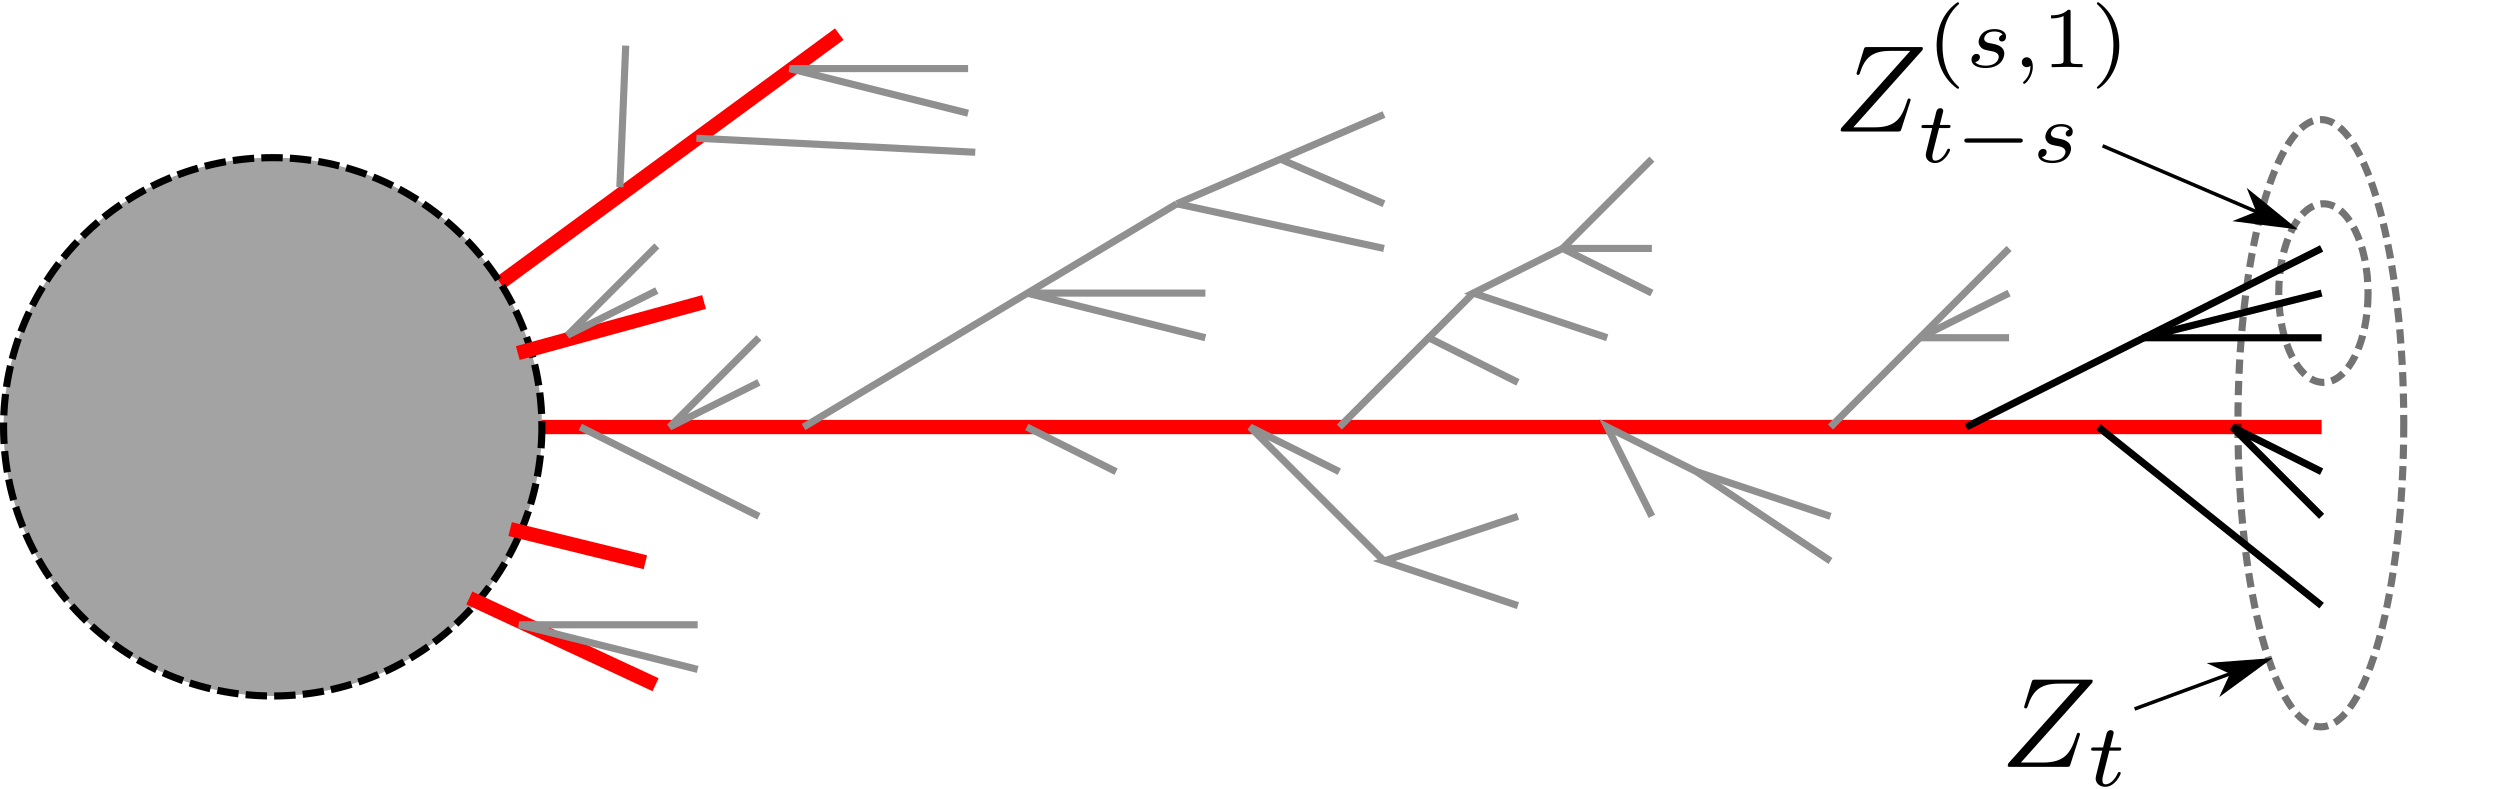
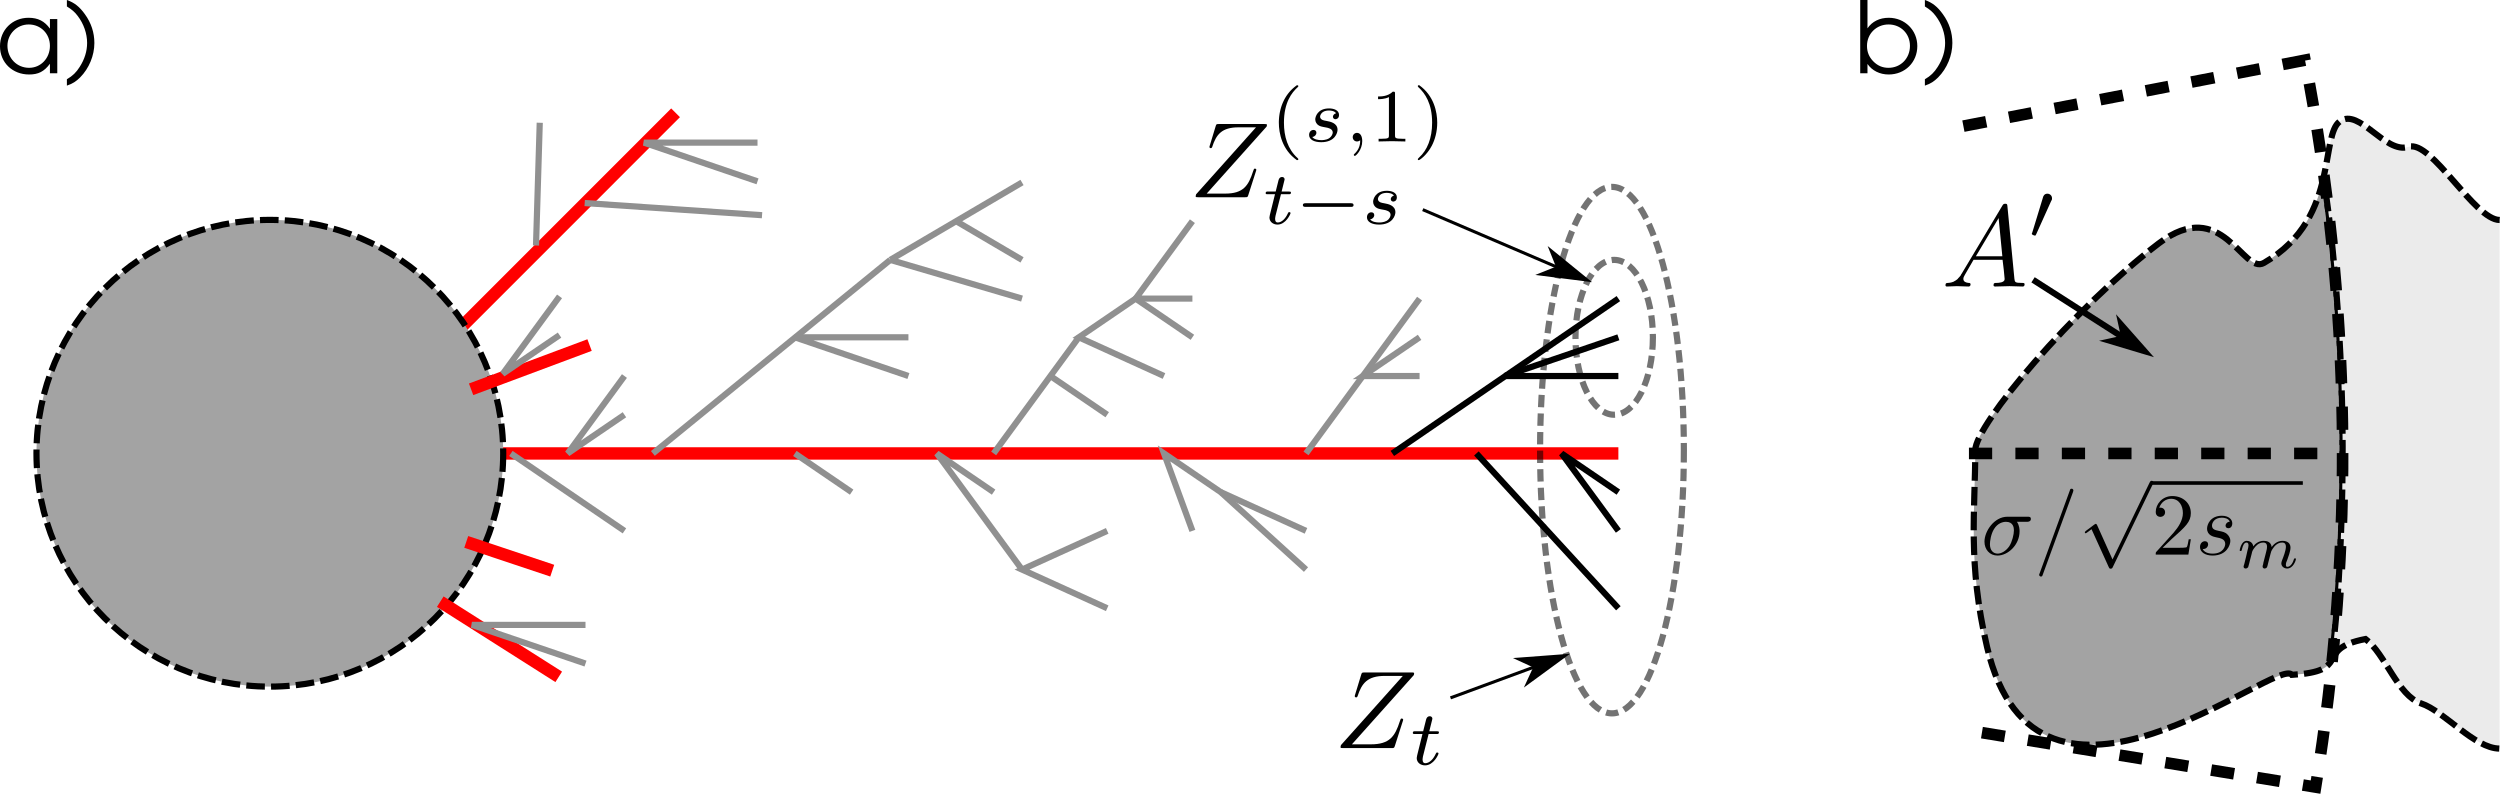
- <svg xmlns="http://www.w3.org/2000/svg" width="349.951" height="110.313" id="svg2" version="1.1">
+ <svg xmlns="http://www.w3.org/2000/svg" width="403.639" height="128.173" id="svg2" version="1.1">
  <defs id="defs4">
    <marker orient="auto" refY="0" refX="0" id="Arrow1Mend" style="overflow:visible">
      <path id="path4239" d="M 0,0 5,-5 -12.5,0 5,5 0,0 z" style="fill-rule:evenodd;stroke:#000000;stroke-width:1pt" transform="matrix(-0.4,0,0,-0.4,-4,0)" />
    </marker>
    <marker orient="auto" refY="0" refX="0" id="Arrow1Lend" style="overflow:visible">
      <path id="path5152" d="M 0,0 5,-5 -12.5,0 5,5 0,0 z" style="fill-rule:evenodd;stroke:#000000;stroke-width:1pt" transform="matrix(-0.8,0,0,-0.8,-10,0)" />
    </marker>
  </defs>
-   <g style="display:inline" transform="translate(37.73097,-911.3335)" id="layer1">
-     <path id="path2989" d="m 37.25,971.11 250,0" style="fill:none;stroke:#ff0000;stroke-width:2;stroke-linecap:butt;stroke-linejoin:miter;stroke-miterlimit:4;stroke-opacity:1;stroke-dasharray:none" />
-     <path id="path2993" d="m 237.5,971.11 49.75,-25" style="fill:none;stroke:#000000;stroke-width:1px;stroke-linecap:butt;stroke-linejoin:miter;stroke-opacity:1" />
-     <path id="path2995" d="m 287.25,983.61 -12.5,-12.5 12.5,6.25" style="fill:none;stroke:#000000;stroke-width:1px;stroke-linecap:butt;stroke-linejoin:miter;stroke-opacity:1" />
-     <path id="path2997" d="m 287.25,958.61 -25,0 25,-6.25" style="fill:none;stroke:#000000;stroke-width:1px;stroke-linecap:butt;stroke-linejoin:miter;stroke-opacity:1" />
-     <path id="path3816" d="m 256,971.11 31.25,25" style="fill:none;stroke:#000000;stroke-width:1px;stroke-linecap:butt;stroke-linejoin:miter;stroke-opacity:1" />
-     <path style="fill:none;stroke:#ff0000;stroke-width:2;stroke-linecap:butt;stroke-linejoin:miter;stroke-miterlimit:4;stroke-opacity:1;stroke-dasharray:none" d="M 30.107,952.538 79.75,916.11" id="path4672" />
+   <g style="display:inline" transform="translate(43.11989,-897.8988)" id="layer1">
+     <path id="path2989" d="m 34.776,971.11 183.399,0" style="fill:none;stroke:#ff0000;stroke-width:2;stroke-linecap:butt;stroke-linejoin:miter;stroke-miterlimit:4;stroke-opacity:1;stroke-dasharray:none" />
+     <path id="path2993" d="m 181.679,971.11 36.496,-25" style="fill:none;stroke:#000000;stroke-width:1px;stroke-linecap:butt;stroke-linejoin:miter;stroke-opacity:1" />
+     <path id="path2995" d="m 218.175,983.61 -9.17,-12.5 9.17,6.25" style="fill:none;stroke:#000000;stroke-width:1px;stroke-linecap:butt;stroke-linejoin:miter;stroke-opacity:1" />
+     <path id="path2997" d="m 218.175,958.61 -18.34,0 18.34,-6.25" style="fill:none;stroke:#000000;stroke-width:1px;stroke-linecap:butt;stroke-linejoin:miter;stroke-opacity:1" />
+     <path id="path3816" d="m 195.25,971.11 22.925,25" style="fill:none;stroke:#000000;stroke-width:1px;stroke-linecap:butt;stroke-linejoin:miter;stroke-opacity:1" />
+     <path style="fill:none;stroke:#ff0000;stroke-width:2;stroke-linecap:butt;stroke-linejoin:miter;stroke-miterlimit:4;stroke-opacity:1;stroke-dasharray:none" d="M 29.536,952.538 65.954,916.11" id="path4672" />
    <path style="fill:#a3a3a3;fill-opacity:1;stroke:#000000;stroke-width:0.938;stroke-miterlimit:4;stroke-opacity:1;stroke-dasharray:2.815, 0.938;stroke-dashoffset:0" id="path3084" d="m 33.214,58.567 c 0,19.527 -15.83,35.357 -35.357,35.357 C -21.67,93.925 -37.5,78.095 -37.5,58.567 c 0,-19.527 15.83,-35.357 35.357,-35.357 19.527,0 35.357,15.83 35.357,35.357 z" transform="matrix(1.065657,0,0,1.065657,2.730675,908.6668)" />
-     <path id="path4678" d="m 27.964,995.038 26.071,12.143" style="fill:none;stroke:#ff0000;stroke-width:2;stroke-linecap:butt;stroke-linejoin:miter;stroke-miterlimit:4;stroke-opacity:1;stroke-dasharray:none" />
-     <path style="fill:none;stroke:#ff0000;stroke-width:2;stroke-linecap:butt;stroke-linejoin:miter;stroke-miterlimit:4;stroke-opacity:1;stroke-dasharray:none" d="m 34.75,960.753 26.071,-7.143" id="path4680" />
-     <path id="path4682" d="m 33.679,985.395 18.929,4.643" style="fill:none;stroke:#ff0000;stroke-width:2;stroke-linecap:butt;stroke-linejoin:miter;stroke-miterlimit:4;stroke-opacity:1;stroke-dasharray:none" />
+     <path id="path4678" d="m 27.964,995.038 19.126,12.143" style="fill:none;stroke:#ff0000;stroke-width:2;stroke-linecap:butt;stroke-linejoin:miter;stroke-miterlimit:4;stroke-opacity:1;stroke-dasharray:none" />
+     <path style="fill:none;stroke:#ff0000;stroke-width:2;stroke-linecap:butt;stroke-linejoin:miter;stroke-miterlimit:4;stroke-opacity:1;stroke-dasharray:none" d="m 32.942,960.753 19.126,-7.143" id="path4680" />
+     <path id="path4682" d="m 32.156,985.395 13.886,4.643" style="fill:none;stroke:#ff0000;stroke-width:2;stroke-linecap:butt;stroke-linejoin:miter;stroke-miterlimit:4;stroke-opacity:1;stroke-dasharray:none" />
  </g>
-   <g style="display:inline" id="layer2" transform="translate(37.73097,-128.9738)">
-     <path id="path3006" d="M 74.75,188.75 127,157.5" style="fill:none;stroke:#909090;stroke-width:1px;stroke-linecap:butt;stroke-linejoin:miter;stroke-opacity:1" />
-     <path id="path3778" d="m 131,176.25 -25,-6.25 25,0" style="fill:none;stroke:#909090;stroke-width:1px;stroke-linecap:butt;stroke-linejoin:miter;stroke-opacity:1" />
-     <path id="path3780" d="M 106,188.75 118.5,195" style="fill:none;stroke:#909090;stroke-width:1px;stroke-linecap:butt;stroke-linejoin:miter;stroke-opacity:1" />
-     <path id="path3784" d="m 156,207.5 -18.75,-18.75 12.5,6.25" style="fill:none;stroke:#909090;stroke-width:1px;stroke-linecap:butt;stroke-linejoin:miter;stroke-opacity:1" />
-     <path id="path3786" d="M 127,157.5 156,145" style="fill:none;stroke:#909090;stroke-width:1px;stroke-linecap:butt;stroke-linejoin:miter;stroke-opacity:1" />
-     <path id="path3788" d="M 141.5,151.25 156,157.5" style="fill:none;stroke:#909090;stroke-width:1px;stroke-linecap:butt;stroke-linejoin:miter;stroke-opacity:1" />
-     <path id="path3790" d="m 127,157.5 29,6.25" style="fill:none;stroke:#909090;stroke-width:1px;stroke-linecap:butt;stroke-linejoin:miter;stroke-opacity:1" />
-     <path id="path3792" d="M 149.75,188.75 168.5,170" style="fill:none;stroke:#909090;stroke-width:1px;stroke-linecap:butt;stroke-linejoin:miter;stroke-opacity:1" />
-     <path id="path3794" d="m 162.25,176.25 12.5,6.25" style="fill:none;stroke:#909090;stroke-width:1px;stroke-linecap:butt;stroke-linejoin:miter;stroke-opacity:1" />
-     <path id="path3796" d="M 187.25,176.25 168.5,170 181,163.75 193.5,170" style="fill:none;stroke:#909090;stroke-width:1px;stroke-linecap:butt;stroke-linejoin:miter;stroke-opacity:1" />
-     <path id="path3798" d="m 193.5,151.25 -12.5,12.5 12.5,0" style="fill:none;stroke:#909090;stroke-width:1px;stroke-linecap:butt;stroke-linejoin:miter;stroke-opacity:1" />
-     <path id="path3800" d="m 174.75,201.25 -18.75,6.25 18.75,6.25" style="fill:none;stroke:#909090;stroke-width:1px;stroke-linecap:butt;stroke-linejoin:miter;stroke-opacity:1" />
-     <path id="path3802" d="m 193.5,201.25 -6.25,-12.5 12.5,6.25 18.75,12.5" style="fill:none;stroke:#909090;stroke-width:1px;stroke-linecap:butt;stroke-linejoin:miter;stroke-opacity:1" />
-     <path id="path3804" d="m 199.75,195 18.75,6.25" style="fill:none;stroke:#909090;stroke-width:1px;stroke-linecap:butt;stroke-linejoin:miter;stroke-opacity:1" />
-     <path id="path3808" d="m 43.5,188.75 25,12.5" style="fill:none;stroke:#909090;stroke-width:1px;stroke-linecap:butt;stroke-linejoin:miter;stroke-opacity:1" />
-     <path id="path3810" d="M 68.5,176.25 56,188.75 68.5,182.5" style="fill:none;stroke:#909090;stroke-width:1px;stroke-linecap:butt;stroke-linejoin:miter;stroke-opacity:1" />
-     <path id="path3812" d="m 218.5,188.75 25,-25" style="fill:none;stroke:#909090;stroke-width:1px;stroke-linecap:butt;stroke-linejoin:miter;stroke-opacity:1;display:inline" />
-     <path id="path3814" d="m 243.5,176.25 -12.5,0 12.5,-6.25" style="fill:none;stroke:#909090;stroke-width:1px;stroke-linecap:butt;stroke-linejoin:miter;stroke-opacity:1;display:inline" />
-     <path style="fill:none;stroke:#909090;stroke-width:1px;stroke-linecap:butt;stroke-linejoin:miter;stroke-opacity:1" d="m 49.036,155.179 0.821,-19.821" id="path4674" />
-     <path id="path4676" d="m 59.75,148.321 39.036,1.964" style="fill:none;stroke:#909090;stroke-width:1px;stroke-linecap:butt;stroke-linejoin:miter;stroke-opacity:1" />
-     <path style="fill:none;stroke:#909090;stroke-width:1px;stroke-linecap:butt;stroke-linejoin:miter;stroke-opacity:1" d="m 97.786,144.821 -25,-6.25 25,0" id="path4684" />
-     <path id="path4686" d="m 59.929,222.679 -25,-6.25 25,0" style="fill:none;stroke:#909090;stroke-width:1px;stroke-linecap:butt;stroke-linejoin:miter;stroke-opacity:1" />
-     <path style="fill:none;stroke:#909090;stroke-width:1px;stroke-linecap:butt;stroke-linejoin:miter;stroke-opacity:1" d="m 54.214,163.393 -12.5,12.5 12.5,-6.25" id="path4688" />
+   <g style="display:inline" id="layer2" transform="translate(43.11989,-115.5391)">
+     <path id="path3006" d="M 62.286,188.75 100.616,157.5" style="fill:none;stroke:#909090;stroke-width:1px;stroke-linecap:butt;stroke-linejoin:miter;stroke-opacity:1" />
+     <path id="path3778" d="M 103.551,176.25 85.211,170 l 18.34,0" style="fill:none;stroke:#909090;stroke-width:1px;stroke-linecap:butt;stroke-linejoin:miter;stroke-opacity:1" />
+     <path id="path3780" d="M 85.211,188.75 94.381,195" style="fill:none;stroke:#909090;stroke-width:1px;stroke-linecap:butt;stroke-linejoin:miter;stroke-opacity:1" />
+     <path id="path3784" d="m 121.891,207.5 -13.755,-18.75 9.17,6.25" style="fill:none;stroke:#909090;stroke-width:1px;stroke-linecap:butt;stroke-linejoin:miter;stroke-opacity:1" />
+     <path id="path3786" d="M 100.616,157.5 121.891,145" style="fill:none;stroke:#909090;stroke-width:1px;stroke-linecap:butt;stroke-linejoin:miter;stroke-opacity:1" />
+     <path id="path3788" d="m 111.254,151.25 10.637,6.25" style="fill:none;stroke:#909090;stroke-width:1px;stroke-linecap:butt;stroke-linejoin:miter;stroke-opacity:1" />
+     <path id="path3790" d="m 100.616,157.5 21.274,6.25" style="fill:none;stroke:#909090;stroke-width:1px;stroke-linecap:butt;stroke-linejoin:miter;stroke-opacity:1" />
+     <path id="path3792" d="M 117.306,188.75 131.061,170" style="fill:none;stroke:#909090;stroke-width:1px;stroke-linecap:butt;stroke-linejoin:miter;stroke-opacity:1" />
+     <path id="path3794" d="m 126.476,176.25 9.17,6.25" style="fill:none;stroke:#909090;stroke-width:1px;stroke-linecap:butt;stroke-linejoin:miter;stroke-opacity:1" />
+     <path id="path3796" d="m 144.816,176.25 -13.755,-6.25 9.17,-6.25 9.17,6.25" style="fill:none;stroke:#909090;stroke-width:1px;stroke-linecap:butt;stroke-linejoin:miter;stroke-opacity:1" />
+     <path id="path3798" d="m 149.401,151.25 -9.17,12.5 9.17,0" style="fill:none;stroke:#909090;stroke-width:1px;stroke-linecap:butt;stroke-linejoin:miter;stroke-opacity:1" />
+     <path id="path3800" d="m 135.646,201.25 -13.755,6.25 13.755,6.25" style="fill:none;stroke:#909090;stroke-width:1px;stroke-linecap:butt;stroke-linejoin:miter;stroke-opacity:1" />
+     <path id="path3802" d="m 149.401,201.25 -4.585,-12.5 9.17,6.25 13.755,12.5" style="fill:none;stroke:#909090;stroke-width:1px;stroke-linecap:butt;stroke-linejoin:miter;stroke-opacity:1" />
+     <path id="path3804" d="m 153.985,195 13.755,6.25" style="fill:none;stroke:#909090;stroke-width:1px;stroke-linecap:butt;stroke-linejoin:miter;stroke-opacity:1" />
+     <path id="path3808" d="m 39.361,188.75 18.34,12.5" style="fill:none;stroke:#909090;stroke-width:1px;stroke-linecap:butt;stroke-linejoin:miter;stroke-opacity:1" />
+     <path id="path3810" d="m 57.701,176.25 -9.17,12.5 9.17,-6.25" style="fill:none;stroke:#909090;stroke-width:1px;stroke-linecap:butt;stroke-linejoin:miter;stroke-opacity:1" />
+     <path id="path3812" d="m 167.74,188.75 18.34,-25" style="fill:none;stroke:#909090;stroke-width:1px;stroke-linecap:butt;stroke-linejoin:miter;stroke-opacity:1;display:inline" />
+     <path id="path3814" d="m 186.08,176.25 -9.17,0 9.17,-6.25" style="fill:none;stroke:#909090;stroke-width:1px;stroke-linecap:butt;stroke-linejoin:miter;stroke-opacity:1;display:inline" />
+     <path style="fill:none;stroke:#909090;stroke-width:1px;stroke-linecap:butt;stroke-linejoin:miter;stroke-opacity:1" d="m 43.422,155.179 0.603,-19.821" id="path4674" />
+     <path id="path4676" d="m 51.282,148.321 28.636,1.964" style="fill:none;stroke:#909090;stroke-width:1px;stroke-linecap:butt;stroke-linejoin:miter;stroke-opacity:1" />
+     <path style="fill:none;stroke:#909090;stroke-width:1px;stroke-linecap:butt;stroke-linejoin:miter;stroke-opacity:1" d="m 79.185,144.821 -18.34,-6.25 18.34,0" id="path4684" />
+     <path id="path4686" d="m 51.413,222.679 -18.34,-6.25 18.34,0" style="fill:none;stroke:#909090;stroke-width:1px;stroke-linecap:butt;stroke-linejoin:miter;stroke-opacity:1" />
+     <path style="fill:none;stroke:#909090;stroke-width:1px;stroke-linecap:butt;stroke-linejoin:miter;stroke-opacity:1" d="m 47.221,163.393 -9.17,12.5 9.17,-6.25" id="path4688" />
  </g>
-   <g id="layer3" transform="translate(37.73097,-128.9738)">
-     <path style="fill:none;stroke:#000000;stroke-width:1;stroke-miterlimit:4;stroke-opacity:0.548;stroke-dasharray:2, 1;stroke-dashoffset:0" id="path5141" d="m 293.75,170 c 0,6.904 -2.798,12.5 -6.25,12.5 -3.452,0 -6.25,-5.596 -6.25,-12.5 0,-6.904 2.798,-12.5 6.25,-12.5 3.452,0 6.25,5.596 6.25,12.5 z" />
-     <path style="fill:none;stroke:#000000;stroke-width:0.5;stroke-linecap:butt;stroke-linejoin:miter;stroke-miterlimit:4;stroke-opacity:1;stroke-dasharray:none;marker-end:url(#Arrow1Lend)" d="m 256.591,149.387 26.444,11.327" id="path5143" />
-     <path d="m 299.107,170 c 0,23.472 -5.197,42.5 -11.607,42.5 -6.41,0 -11.607,-19.028 -11.607,-42.5 0,-23.472 5.197,-42.5 11.607,-42.5 6.41,0 11.607,19.028 11.607,42.5 z" id="path4694" style="fill:none;stroke:#000000;stroke-width:1;stroke-miterlimit:4;stroke-opacity:0.548;stroke-dasharray:2, 1;stroke-dashoffset:0" transform="translate(-0.3571429,18.21429)" />
-     <path id="path4696" d="m 261.071,228.214 18.393,-6.786" style="fill:none;stroke:#000000;stroke-width:0.5;stroke-linecap:butt;stroke-linejoin:miter;stroke-miterlimit:4;stroke-opacity:1;stroke-dasharray:none;marker-end:url(#Arrow1Lend)" />
-     <g id="g4846" transform="matrix(2.204343,0,0,2.204343,121.4723,-290.86)">
+   <g id="layer3" transform="translate(43.11989,-115.5391)" style="display:inline">
+     <path style="fill:none;stroke:#000000;stroke-width:1;stroke-miterlimit:4;stroke-opacity:0.548;stroke-dasharray:2, 1;stroke-dashoffset:0" id="path5141" d="m 293.75,170 c 0,6.904 -2.798,12.5 -6.25,12.5 -3.452,0 -6.25,-5.596 -6.25,-12.5 0,-6.904 2.798,-12.5 6.25,-12.5 3.452,0 6.25,5.596 6.25,12.5 z" transform="translate(-70,0)" />
+     <path style="fill:none;stroke:#000000;stroke-width:0.5;stroke-linecap:butt;stroke-linejoin:miter;stroke-miterlimit:4;stroke-opacity:1;stroke-dasharray:none;marker-end:url(#Arrow1Lend)" d="m 186.591,149.387 26.444,11.327" id="path5143" />
+     <path d="m 299.107,170 c 0,23.472 -5.197,42.5 -11.607,42.5 -6.41,0 -11.607,-19.028 -11.607,-42.5 0,-23.472 5.197,-42.5 11.607,-42.5 6.41,0 11.607,19.028 11.607,42.5 z" id="path4694" style="fill:none;stroke:#000000;stroke-width:1;stroke-miterlimit:4;stroke-opacity:0.548;stroke-dasharray:2, 1;stroke-dashoffset:0" transform="translate(-70.35714,18.21429)" />
+     <path id="path4696" d="m 191.071,228.214 18.393,-6.786" style="fill:none;stroke:#000000;stroke-width:0.5;stroke-linecap:butt;stroke-linejoin:miter;stroke-miterlimit:4;stroke-opacity:1;stroke-dasharray:none;marker-end:url(#Arrow1Lend)" />
+     <g id="g4846" transform="matrix(2.204343,0,0,2.204343,51.4723,-290.86)">
      <g id="content" transform="matrix(0.1575903,0,0,-0.1575903,-27.5783,262.4634)" xml:space="preserve" stroke-miterlimit="10.433" font-style="normal" font-variant="normal" font-weight="normal" font-stretch="normal" font-size-adjust="none" letter-spacing="normal" word-spacing="normal" style="font-style:normal;font-variant:normal;font-weight:normal;font-stretch:normal;letter-spacing:normal;word-spacing:normal;text-anchor:start;fill:none;stroke:#000000;stroke-width:0.454;stroke-linecap:butt;stroke-linejoin:miter;stroke-miterlimit:10.433;stroke-opacity:1;stroke-dasharray:none;stroke-dashoffset:0">
        <path d="m 491.39,436.75 0.01,0.04 0.01,0.04 0.01,0.04 0.02,0.04 0.01,0.04 0.01,0.05 0.01,0.04 0.01,0.05 0.01,0.05 0.01,0.05 0.01,0.05 0.01,0.05 0.01,0.05 0,0.05 0,0.05 0,0.03 0.01,0.03 c 0,0.45 -0.25,0.45 -1.24,0.45 h -21.03 c -1.19,0 -1.25,-0.04 -1.55,-1 l -2.73,-8.97 c -0.11,-0.25 -0.16,-0.59 -0.16,-0.7 0,-0.05 0,-0.55 0.61,-0.55 0.44,0 0.55,0.36 0.64,0.5 1.89,5.89 4.49,9.18 12.25,9.18 h 8.13 l -27.85,-31.14 c 0,-0.05 -0.2,-0.75 -0.2,-0.89 0,-0.46 0.34,-0.46 1.25,-0.46 h 21.67 c 1.19,0 1.24,0.05 1.55,1 l 3.53,11 c 0.05,0.2 0.2,0.56 0.2,0.75 0,0.25 -0.2,0.55 -0.65,0.55 -0.44,0 -0.5,-0.19 -0.85,-1.24 -2.18,-6.78 -4.57,-10.37 -13.04,-10.37 h -8.53 z" id="path4849" style="fill:#000000;stroke-width:0" />
        <path d="m 505.45,455.98 -0.6,-0.45 -0.58,-0.46 -0.55,-0.47 -0.53,-0.49 -0.5,-0.5 -0.47,-0.51 -0.45,-0.53 -0.42,-0.53 -0.4,-0.54 -0.38,-0.55 -0.35,-0.56 -0.33,-0.56 -0.31,-0.57 -0.28,-0.57 -0.27,-0.58 -0.25,-0.58 -0.23,-0.58 -0.21,-0.58 -0.19,-0.59 -0.17,-0.58 -0.15,-0.58 -0.14,-0.58 -0.13,-0.57 -0.11,-0.57 -0.09,-0.57 -0.08,-0.56 -0.06,-0.55 -0.05,-0.54 -0.04,-0.54 -0.03,-0.53 -0.02,-0.51 0,-0.51 c 0,-4.92 1.47,-12.55 8.37,-17.42 0.28,0 0.69,0 0.69,0.4 0,0.22 -0.09,0.29 -0.34,0.54 -4.64,4.18 -6.35,10.1 -6.35,16.45 0,9.4 3.6,14 6.46,16.58 0.14,0.14 0.23,0.25 0.23,0.42 0,0.42 -0.41,0.42 -0.69,0.42 z" id="path4851" style="fill:#000000;stroke-width:0" />
        <path d="m 523.69,442.93 -0.08,-0.02 -0.08,-0.02 -0.08,-0.03 -0.08,-0.03 -0.08,-0.03 -0.07,-0.03 -0.07,-0.04 -0.07,-0.04 -0.07,-0.04 -0.06,-0.04 -0.06,-0.05 -0.06,-0.05 -0.06,-0.05 -0.05,-0.05 -0.05,-0.05 -0.05,-0.06 -0.05,-0.05 -0.04,-0.06 -0.04,-0.06 -0.04,-0.06 -0.04,-0.06 -0.03,-0.06 -0.03,-0.06 -0.03,-0.07 -0.02,-0.06 -0.02,-0.06 -0.02,-0.07 -0.01,-0.06 -0.01,-0.07 -0.01,-0.06 -0.01,-0.07 0,-0.06 c 0,-0.81 0.71,-1.13 1.16,-1.13 0.34,0 1.67,0.22 1.67,1.99 0,2.26 -2.5,3.03 -4.62,3.03 -5.44,0 -6.43,-4 -6.43,-5.08 0,-1.3 0.74,-2.12 1.22,-2.55 0.91,-0.7 1.53,-0.82 3.94,-1.25 0.74,-0.14 2.97,-0.56 2.97,-2.29 0,-0.6 -0.39,-1.92 -1.85,-2.8 -1.35,-0.77 -3.07,-0.77 -3.48,-0.77 -1.4,0 -3.39,0.32 -4.19,1.47 1.16,0.14 1.92,1 1.92,1.99 0,0.87 -0.62,1.28 -1.35,1.28 -1.02,0 -2.04,-0.8 -2.04,-2.33 0,-2.09 2.24,-3.37 5.61,-3.37 6.43,0 7.61,4.39 7.61,5.75 0,3.2 -3.53,3.82 -4.81,4.07 -0.31,0.07 -1.19,0.21 -1.39,0.27 -1.3,0.25 -1.92,0.98 -1.92,1.75 0,0.8 0.62,1.73 1.39,2.23 0.94,0.6 2.15,0.66 2.75,0.66 0.73,0 2.55,-0.11 3.31,-1.3 z" id="path4853" style="fill:#000000;stroke-width:0" />
        <path d="m 534.88,430.4 -0.01,-0.36 -0.02,-0.37 -0.02,-0.38 -0.05,-0.38 -0.03,-0.2 -0.03,-0.19 -0.04,-0.2 -0.04,-0.19 -0.05,-0.2 -0.06,-0.2 -0.06,-0.2 -0.07,-0.2 -0.08,-0.21 -0.08,-0.2 -0.09,-0.2 -0.1,-0.21 -0.1,-0.2 -0.12,-0.21 -0.12,-0.2 -0.13,-0.21 -0.15,-0.21 -0.15,-0.21 -0.16,-0.2 -0.17,-0.21 -0.18,-0.21 -0.19,-0.21 -0.21,-0.2 -0.21,-0.21 c -0.14,-0.14 -0.25,-0.25 -0.25,-0.42 0,-0.25 0.28,-0.49 0.48,-0.49 0.49,0 3.45,2.78 3.45,6.92 0,2.17 -0.84,3.8 -2.43,3.8 -1.16,0 -1.99,-0.91 -1.99,-1.98 0,-1.11 0.8,-2.02 2.02,-2.02 0.84,0 1.39,0.56 1.44,0.56 z" id="path4855" style="fill:#000000;stroke-width:0" />
        <path d="m 551.07,452 0,0.04 0,0.04 0,0.04 0,0.04 -0.01,0.04 0,0.04 0,0.04 0,0.03 0,0.04 0,0.03 0,0.03 -0.01,0.03 0,0.03 0,0.03 -0.01,0.03 0,0.02 0,0.03 -0.01,0.02 0,0.02 -0.01,0.03 -0.01,0.04 -0.02,0.04 -0.01,0.03 -0.02,0.03 -0.02,0.03 -0.03,0.03 -0.03,0.02 -0.03,0.02 -0.03,0.01 -0.04,0.02 -0.04,0.01 -0.04,0.01 -0.02,0.01 -0.03,0 -0.02,0.01 -0.03,0 -0.03,0 -0.03,0.01 -0.03,0 -0.03,0 -0.03,0 -0.03,0 -0.04,0.01 -0.03,0 -0.04,0 -0.04,0 -0.04,0 -0.04,0 -0.04,0 -0.04,0 -0.04,0 -0.05,0 c -2.24,-2.2 -5.39,-2.23 -6.83,-2.23 v -1.25 c 0.84,0 3.14,0 5.05,0.96 V 432.7 c 0,-1.16 0,-1.61 -3.49,-1.61 h -1.31 v -1.25 c 0.63,0.03 4.91,0.14 6.21,0.14 1.07,0 5.46,-0.11 6.23,-0.14 v 1.25 h -1.33 c -3.48,0 -3.48,0.45 -3.48,1.61 z" id="path4857" style="fill:#000000;stroke-width:0" />
        <path d="m 562.33,455.98 -0.02,0 -0.03,0 -0.02,0 -0.03,0 -0.03,0 -0.02,0 -0.03,0 -0.03,-0.01 -0.03,0 -0.02,0 -0.03,-0.01 -0.03,0 -0.03,-0.01 -0.03,-0.01 -0.02,0 -0.03,-0.01 -0.02,-0.01 -0.03,-0.01 -0.02,-0.02 -0.02,-0.01 -0.02,-0.02 -0.02,-0.02 -0.02,-0.02 -0.01,-0.01 -0.01,-0.01 -0.01,-0.01 -0.01,-0.01 0,-0.01 -0.01,-0.02 -0.01,-0.01 0,-0.01 -0.01,-0.02 0,-0.01 -0.01,-0.02 0,-0.01 0,-0.02 -0.01,-0.02 0,-0.01 0,-0.02 0,-0.02 0,-0.02 c 0,-0.17 0.11,-0.28 0.31,-0.53 3,-2.75 6.35,-7.46 6.35,-16.44 0,-7.28 -2.27,-12.8 -6.04,-16.2 -0.57,-0.6 -0.62,-0.63 -0.62,-0.82 0,-0.17 0.11,-0.4 0.45,-0.4 0.42,0 3.74,2.29 6.04,6.65 1.53,2.89 2.54,6.66 2.54,10.74 0,4.9 -1.47,12.53 -8.36,17.42 z" id="path4859" style="fill:#000000;stroke-width:0" />
        <path d="m 498.06,405.32 h 3.55 c 0.65,0 1.1,0 1.1,0.77 0,0.48 -0.45,0.48 -1.03,0.48 h -3.31 l 1.28,5.16 c 0.03,0.17 0.11,0.34 0.11,0.48 0,0.65 -0.48,1.13 -1.19,1.13 -0.87,0 -1.39,-0.59 -1.64,-1.5 -0.23,-0.88 0.22,0.8 -1.32,-5.27 h -3.55 c -0.66,0 -1.11,0 -1.11,-0.76 0,-0.49 0.41,-0.49 1.05,-0.49 h 3.29 l -2.04,-8.21 c -0.22,-0.88 -0.54,-2.13 -0.54,-2.58 0,-2.07 1.75,-3.32 3.74,-3.32 3.87,0 6.06,4.88 6.06,5.33 0,0.46 -0.45,0.46 -0.56,0.46 -0.41,0 -0.45,-0.08 -0.72,-0.66 -0.98,-2.2 -2.77,-4.16 -4.67,-4.16 -0.74,0 -1.22,0.46 -1.22,1.71 0,0.36 0.14,1.09 0.2,1.43 z" id="path4861" style="fill:#000000;stroke-width:0" />
        <path d="m 530.4,399.43 0.06,0 0.05,0 0.11,0.01 0.12,0 0.06,0 0.06,0.01 0.06,0 0.05,0.01 0.06,0.01 0.06,0.01 0.06,0.01 0.05,0.01 0.06,0.02 0.05,0.02 0.05,0.02 0.05,0.02 0.05,0.03 0.04,0.03 0.04,0.03 0.04,0.04 0.04,0.04 0.02,0.02 0.01,0.02 0.02,0.02 0.02,0.03 0.01,0.02 0.01,0.03 0.02,0.02 0.01,0.03 0.01,0.03 0.01,0.03 0,0.03 0.01,0.03 0.01,0.03 0,0.04 0.01,0.03 0,0.04 0,0.04 0,0.04 c 0,0.86 -0.79,0.86 -1.39,0.86 h -20.76 c -0.57,0 -1.39,0 -1.39,-0.83 0,-0.88 0.79,-0.88 1.39,-0.88 z" id="path4863" style="fill:#000000;stroke-width:0" />
        <path d="m 550.57,404.65 -0.08,-0.02 -0.08,-0.02 -0.08,-0.03 -0.08,-0.03 -0.07,-0.03 -0.08,-0.03 -0.07,-0.04 -0.07,-0.04 -0.06,-0.04 -0.07,-0.05 -0.06,-0.04 -0.06,-0.05 -0.06,-0.05 -0.05,-0.05 -0.05,-0.05 -0.05,-0.06 -0.05,-0.05 -0.04,-0.06 -0.04,-0.06 -0.04,-0.06 -0.03,-0.06 -0.04,-0.06 -0.03,-0.06 -0.02,-0.07 -0.03,-0.06 -0.02,-0.06 -0.01,-0.07 -0.02,-0.06 -0.01,-0.07 -0.01,-0.06 0,-0.07 -0.01,-0.06 c 0,-0.82 0.71,-1.13 1.16,-1.13 0.34,0 1.67,0.22 1.67,1.99 0,2.26 -2.5,3.03 -4.62,3.03 -5.44,0 -6.42,-4 -6.42,-5.08 0,-1.3 0.73,-2.13 1.21,-2.55 0.91,-0.7 1.54,-0.83 3.94,-1.25 0.74,-0.14 2.97,-0.56 2.97,-2.29 0,-0.6 -0.39,-1.93 -1.84,-2.8 -1.36,-0.77 -3.08,-0.77 -3.49,-0.77 -1.4,0 -3.39,0.32 -4.18,1.47 1.15,0.14 1.92,1 1.92,1.99 0,0.87 -0.63,1.28 -1.36,1.28 -1.02,0 -2.03,-0.8 -2.03,-2.33 0,-2.09 2.23,-3.38 5.61,-3.38 6.42,0 7.61,4.4 7.61,5.75 0,3.21 -3.53,3.83 -4.82,4.08 -0.31,0.07 -1.18,0.21 -1.39,0.27 -1.29,0.25 -1.92,0.98 -1.92,1.75 0,0.8 0.63,1.73 1.39,2.23 0.94,0.6 2.16,0.66 2.75,0.66 0.74,0 2.55,-0.11 3.31,-1.3 z" id="path4865" style="fill:#000000;stroke-width:0" />
      </g>
    </g>
-     <g id="g4993" transform="matrix(2.276573,0,0,2.276573,141.6337,-215.4649)">
+     <g id="g4993" transform="matrix(2.276573,0,0,2.276573,71.63371,-215.4649)">
      <g word-spacing="normal" letter-spacing="normal" font-size-adjust="none" font-stretch="normal" font-weight="normal" font-variant="normal" font-style="normal" stroke-miterlimit="10.433" xml:space="preserve" transform="matrix(0.1575903,0,0,-0.1575903,-27.5783,262.4634)" id="g4995" style="font-style:normal;font-variant:normal;font-weight:normal;font-stretch:normal;letter-spacing:normal;word-spacing:normal;text-anchor:start;fill:none;stroke:#000000;stroke-width:0.439;stroke-linecap:butt;stroke-linejoin:miter;stroke-miterlimit:10.433;stroke-opacity:1;stroke-dasharray:none;stroke-dashoffset:0">
        <path id="path4997" d="m 491.39,439.03 0.01,0.04 0.01,0.04 0.01,0.04 0.02,0.04 0.01,0.04 0.01,0.05 0.01,0.04 0.01,0.05 0.01,0.04 0.01,0.05 0.01,0.05 0.01,0.05 0.01,0.05 0,0.06 0,0.05 0,0.03 0.01,0.03 c 0,0.45 -0.25,0.45 -1.24,0.45 h -21.03 c -1.19,0 -1.25,-0.05 -1.55,-1 l -2.73,-8.97 c -0.11,-0.25 -0.16,-0.59 -0.16,-0.7 0,-0.05 0,-0.55 0.61,-0.55 0.44,0 0.55,0.36 0.64,0.5 1.89,5.89 4.49,9.17 12.25,9.17 h 8.13 l -27.85,-31.14 c 0,-0.04 -0.2,-0.75 -0.2,-0.89 0,-0.45 0.34,-0.45 1.25,-0.45 h 21.67 c 1.19,0 1.24,0.05 1.55,1 l 3.53,11 c 0.05,0.2 0.2,0.56 0.2,0.75 0,0.25 -0.2,0.55 -0.65,0.55 -0.44,0 -0.5,-0.19 -0.85,-1.24 -2.18,-6.78 -4.57,-10.37 -13.04,-10.37 h -8.53 z" style="fill:#000000;stroke-width:0" />
        <path id="path4999" d="m 498.06,412.53 h 3.55 c 0.65,0 1.1,0 1.1,0.76 0,0.49 -0.45,0.49 -1.03,0.49 h -3.31 l 1.28,5.15 c 0.03,0.18 0.11,0.35 0.11,0.49 0,0.64 -0.48,1.12 -1.19,1.12 -0.87,0 -1.39,-0.59 -1.64,-1.5 -0.23,-0.87 0.22,0.8 -1.32,-5.26 h -3.55 c -0.66,0 -1.11,0 -1.11,-0.77 0,-0.48 0.41,-0.48 1.05,-0.48 h 3.29 l -2.04,-8.22 c -0.22,-0.88 -0.54,-2.13 -0.54,-2.58 0,-2.06 1.75,-3.31 3.74,-3.31 3.87,0 6.06,4.87 6.06,5.33 0,0.45 -0.45,0.45 -0.56,0.45 -0.41,0 -0.45,-0.08 -0.72,-0.66 -0.98,-2.2 -2.77,-4.15 -4.67,-4.15 -0.74,0 -1.22,0.45 -1.22,1.7 0,0.36 0.14,1.09 0.2,1.44 z" style="fill:#000000;stroke-width:0" />
      </g>
    </g>
+     <text id="text3175" y="127.363" x="-43.792" style="font-size:16px;font-style:normal;font-variant:normal;font-stretch:normal;line-height:125%;letter-spacing:0px;word-spacing:0px;fill:#000000;fill-opacity:1;stroke:none;display:inline;font-family:URW Gothic L;-inkscape-font-specification:URW Gothic L Book" xml:space="preserve">
+       <tspan y="127.363" x="-43.792" id="tspan3177">a)</tspan>
+     </text>
+     <text xml:space="preserve" style="font-size:16px;font-style:normal;font-variant:normal;font-stretch:normal;line-height:125%;letter-spacing:0px;word-spacing:0px;fill:#000000;fill-opacity:1;stroke:none;display:inline;font-family:URW Gothic L;-inkscape-font-specification:URW Gothic L Book" x="256.208" y="127.363" id="text3179">
+       <tspan id="tspan3181" x="256.208" y="127.363">b)</tspan>
+     </text>
+   </g>
+   <g id="layer4" transform="translate(5.388915,13.04789)">
+     <path style="fill:#a3a3a3;fill-opacity:1;stroke:#000000;stroke-width:1;stroke-miterlimit:4;stroke-opacity:1;stroke-dasharray:3, 1;stroke-dashoffset:0;display:inline" d="m 369.781,15.531 c -1.072,4.718 -3.184,10.158 -9.656,13.875 -3.393,1.949 -6.698,-10.978 -16.969,-3.156 -13.799,10.509 -29.625,29.311 -29.625,33.375 0,9.6 -1.274,18.228 1.906,31.812 8.052,34.391 46.916,1.305 49.219,4.469 4.81,-0.266 5.772,-1.25 6.438,-2.375 0.295,-2.936 0.627,-5.872 0.844,-8.812 0.361,-4.902 0.605,-9.81 0.75,-14.719 0.145,-4.909 0.196,-9.809 0.125,-14.719 -0.071,-4.91 -0.244,-9.816 -0.531,-14.719 -0.287,-4.903 -0.684,-9.798 -1.188,-14.688 -0.355,-3.451 -0.85,-6.903 -1.312,-10.344 z" id="path4709" />
+     <path style="fill:#ebebeb;fill-opacity:1;stroke:#000000;stroke-width:1;stroke-miterlimit:4;stroke-opacity:1;stroke-dasharray:3, 1;stroke-dashoffset:0;display:inline" d="m 398.188,22.469 c -4.065,0 -11.02,-13.003 -14.688,-11.812 -3.801,1.234 -7.961,-6.396 -11.125,-4.094 -1.508,1.097 -1.636,4.753 -2.594,8.969 0.463,3.441 0.957,6.893 1.312,10.344 0.503,4.889 0.9,9.785 1.188,14.688 0.287,4.903 0.46,9.809 0.531,14.719 0.071,4.91 0.02,9.81 -0.125,14.719 -0.145,4.909 -0.389,9.817 -0.75,14.719 -0.217,2.941 -0.549,5.876 -0.844,8.812 0.719,-1.215 1.089,-2.574 5.438,-3.406 3.164,2.303 5.199,9.172 9,10.406 3.667,1.191 8.592,7.281 12.656,7.281" id="path3042" />
+     <path id="path3988" d="m 311.612,7.316 55.156,-10.654 0,0 c 7.479,38.718 8.056,78.454 1.704,117.373 l -56.847,-9.277" style="fill:none;stroke:#000000;stroke-width:1.875;stroke-miterlimit:4;stroke-opacity:1;stroke-dasharray:3.75, 3.75;stroke-dashoffset:0;display:inline" />
+     <path style="fill:none;stroke:#000000;stroke-width:1.875;stroke-linecap:butt;stroke-linejoin:miter;stroke-miterlimit:4;stroke-opacity:1;stroke-dasharray:3.75, 3.75;stroke-dashoffset:0;display:inline" d="m 312.507,60.163 59.399,0" id="path3194" />
+     <g transform="matrix(2.369161,0,0,2.369161,-81.38221,-476.6612)" id="g4222">
+       <g style="font-style:normal;font-variant:normal;font-weight:normal;font-stretch:normal;letter-spacing:normal;word-spacing:normal;text-anchor:start;fill:none;stroke:#000000;stroke-width:0.422;stroke-linecap:butt;stroke-linejoin:miter;stroke-miterlimit:10.433;stroke-opacity:1;stroke-dasharray:none;stroke-dashoffset:0" id="g4224" transform="matrix(0.1581429,0,0,-0.1581429,-27.675,270)" xml:space="preserve" stroke-miterlimit="10.433" font-style="normal" font-variant="normal" font-weight="normal" font-stretch="normal" font-size-adjust="none" letter-spacing="normal" word-spacing="normal">
+         <path style="fill:#000000;stroke-width:0" d="m 1223.3,352.18 -0.2,-0.31 -0.2,-0.29 -0.1,-0.28 -0.2,-0.26 -0.2,-0.25 -0.2,-0.23 -0.2,-0.22 -0.2,-0.21 -0.2,-0.2 -0.1,-0.18 -0.2,-0.17 -0.2,-0.16 -0.2,-0.15 -0.2,-0.14 -0.2,-0.13 -0.2,-0.12 -0.2,-0.11 -0.2,-0.1 -0.1,-0.09 -0.2,-0.09 -0.2,-0.07 -0.2,-0.07 -0.2,-0.06 -0.2,-0.06 -0.2,-0.05 -0.2,-0.04 -0.2,-0.04 -0.2,-0.03 -0.4,-0.05 -0.4,-0.03 c -0.6,-0.05 -1,-0.05 -1,-1 0,-0.3 0.2,-0.55 0.6,-0.55 1.3,0 2.9,0.16 4.3,0.16 1.6,0 3.4,-0.16 5,-0.16 0.2,0 0.9,0 0.9,0.95 0,0.55 -0.4,0.6 -0.8,0.6 -1.1,0.09 -2.3,0.5 -2.3,1.73 0,0.61 0.3,1.16 0.7,1.85 l 3.7,6.39 h 12.5 l -0.1,1.53 h -11.4 l 9.8,16.45 1.6,-16.45 0.1,-1.53 c 0.2,-1.05 0.9,-7.83 0.9,-8.33 0,-1.5 -2.6,-1.64 -3.6,-1.64 -0.7,0 -1.2,0 -1.2,-1 0,-0.55 0.6,-0.55 0.7,-0.55 2,0 4.2,0.16 6.2,0.16 1.2,0 4.4,-0.16 5.6,-0.16 0.3,0 0.9,0 0.9,1 0,0.55 -0.5,0.55 -1.1,0.55 -3.1,0 -3.1,0.34 -3.3,1.8 l -3,31.12 c -0.1,1 -0.1,1.2 -1,1.2 -0.7,0 -0.9,-0.34 -1.2,-0.84 z" id="path4226" />
+         <path style="fill:#000000;stroke-width:0" d="m 1261.8,383.41 0.1,0.06 0,0.05 0,0.05 0,0.05 0,0.04 0.1,0.05 0,0.04 0,0.05 0,0.04 0,0.04 0,0.04 0.1,0.03 0,0.04 0,0.03 0,0.04 0,0.03 0,0.03 0,0.03 0,0.04 0,0.02 0,0.03 0,0.03 0,0.03 0,0.03 0,0.05 0,0.05 0,0.05 0,0.04 c 0,1.08 -0.9,1.93 -2,1.93 -1.3,0 -1.8,-1.1 -1.9,-1.65 l -4.6,-15.09 c -0.1,-0.06 -0.2,-0.51 -0.2,-0.56 0,-0.41 1.1,-0.77 1.4,-0.77 0.2,0 0.2,0.08 0.5,0.6 z" id="path4228" />
+       </g>
+     </g>
+     <g id="g4415" transform="matrix(1.800747,0,0,1.800747,37.15908,-311.0505)">
+       <g word-spacing="normal" letter-spacing="normal" font-size-adjust="none" font-stretch="normal" font-weight="normal" font-variant="normal" font-style="normal" stroke-miterlimit="10.433" xml:space="preserve" transform="matrix(0.1581429,0,0,-0.1581429,-27.675,270)" id="g4417" style="font-style:normal;font-variant:normal;font-weight:normal;font-stretch:normal;letter-spacing:normal;word-spacing:normal;text-anchor:start;fill:none;stroke:#000000;stroke-width:0.555;stroke-linecap:butt;stroke-linejoin:miter;stroke-miterlimit:10.433;stroke-opacity:1;stroke-dasharray:none;stroke-dashoffset:0">
+         <path id="path4419" d="m 1174.6,365.02 0,0 0.1,0 0.1,0 0.1,0 0,0.01 0.1,0 0.1,0.01 0.1,0.01 0.1,0.01 0.1,0.01 0.1,0.02 0.1,0.02 0.1,0.02 0.1,0.03 0.1,0.04 0.1,0.03 0.1,0.05 0.1,0.04 0.1,0.06 0.1,0.06 0.1,0.06 0.1,0.07 0,0.04 0,0.04 0.1,0.04 0,0.05 0.1,0.04 0,0.05 0,0.05 0,0.05 0.1,0.06 0,0.05 0,0.06 0,0.06 0,0.06 0.1,0.07 0,0.06 0,0.07 0,0.07 0,0.08 0,0.07 0,0.08 c 0,1.19 -1,1.19 -1.9,1.19 h -11.4 c -7.5,0 -13,-8.22 -13,-14.14 0,-4.39 2.9,-7.88 7.4,-7.88 l 0.1,1.1 c -2.5,0 -4.4,1.8 -4.4,5.37 0,1.5 0.5,5.6 2.3,8.53 2.1,3.44 5.1,4.13 6.8,4.13 4.1,0 4.5,-3.28 4.5,-4.83 0,-2.34 -1,-6.42 -2.6,-8.97 -2,-2.93 -4.7,-4.23 -6.6,-4.23 h 0 l -0.1,-1.1 c 5.9,0 12.5,6.04 12.5,13.71 0,0.84 0,3.23 -1.5,5.42 z" style="fill:#000000;stroke-width:0" />
+         <path id="path4421" d="m 1200.9,381.91 0,0.03 0,0.03 0,0.03 0,0.03 0,0.03 0,0.02 0,0.03 0.1,0.02 0,0.05 0,0.05 0,0.05 0,0.04 0,0.04 0,0.04 0,0.03 0.1,0.04 0,0.03 0,0.03 0,0.03 0,0.03 0,0.02 0,0.02 0,0.03 0,0.02 0,0.01 0,0.02 0,0.02 0,0.01 0,0.01 0,0.02 0,0.01 0,0.01 0,0 0,0.01 0,0.01 0,0.01 c 0,0.54 -0.4,0.98 -1,0.98 -0.3,0 -0.7,-0.14 -0.8,-0.44 L 1182,335.88 c -0.3,-0.64 -0.3,-0.84 -0.3,-0.89 0,-0.55 0.5,-1 1,-1 0.7,0 0.8,0.34 1.1,1.19 z" style="fill:#000000;stroke-width:0" />
+         <path id="path4423" d="m 1223.3,343.69 -8.7,19.37 c -0.4,0.8 -0.6,0.8 -0.8,0.8 0,0 -0.3,0 -0.8,-0.39 l -4.8,-3.59 c -0.6,-0.5 -0.6,-0.65 -0.6,-0.8 0,-0.25 0.1,-0.55 0.5,-0.55 0.3,0 1.1,0.7 1.7,1.09 0.3,0.26 1,0.8 1.6,1.21 l 9.8,-21.58 c 0.4,-0.8 0.6,-0.8 1,-0.8 0.8,0 1,0.3 1.3,1 l 22.6,46.83 c 0.4,0.7 0.4,0.89 0.4,1 0,0.5 -0.4,1 -1,1 -0.4,0 -0.8,-0.25 -1.2,-1.05 z" style="fill:#000000;stroke-width:0" />
+         <polyline id="polyline4425" points="1245,386 1331.2,386 1331.2,388.04 1245,388.04 " style="fill:#000000;fill-rule:nonzero;stroke-width:0" />
+         <path id="path4427" d="m 1251.7,350.29 5.3,5.12 c 7.7,6.88 10.7,9.56 10.7,14.55 0,5.68 -4.5,9.67 -10.5,9.67 -5.7,0 -9.4,-4.59 -9.4,-9.03 0,-2.78 2.5,-2.78 2.7,-2.78 0.8,0 2.6,0.59 2.6,2.64 0,1.29 -0.9,2.59 -2.7,2.59 -0.3,0 -0.5,0 -0.6,-0.05 1.1,3.24 3.8,5.08 6.7,5.08 4.6,0 6.7,-4.04 6.7,-8.12 0,-3.99 -2.5,-7.92 -5.2,-11.02 l -9.6,-10.65 c -0.6,-0.55 -0.6,-0.65 -0.6,-1.85 h 18.5 l 1.4,8.67 h -1.2 c -0.3,-1.5 -0.6,-3.68 -1.1,-4.43 -0.4,-0.39 -3.6,-0.39 -4.7,-0.39 z" style="fill:#000000;stroke-width:0" />
+         <path id="path4429" d="m 1289.8,365.08 -0.1,-0.01 -0.2,-0.01 -0.1,-0.02 -0.1,-0.03 -0.1,-0.03 -0.1,-0.03 -0.2,-0.05 -0.1,-0.04 -0.1,-0.05 -0.1,-0.06 -0.1,-0.06 -0.1,-0.06 -0.1,-0.07 -0.1,-0.07 0,-0.07 -0.1,-0.08 -0.1,-0.08 -0.1,-0.08 0,-0.08 -0.1,-0.09 -0.1,-0.09 0,-0.09 -0.1,-0.1 0,-0.09 -0.1,-0.1 0,-0.1 0,-0.1 0,-0.1 -0.1,-0.1 0,-0.1 0,-0.11 0,-0.1 c 0,-0.7 0.4,-1.44 1.6,-1.44 1.1,0 2.2,0.85 2.2,2.79 0,2.25 -2.1,4.28 -5.9,4.28 -6.6,0 -8.4,-5.08 -8.4,-7.27 0,-3.89 3.7,-4.64 5.1,-4.94 2.6,-0.5 5.2,-1.04 5.2,-3.78 0,-1.29 -1.1,-5.48 -7.1,-5.48 -0.7,0 -4.5,0 -5.7,2.64 1.9,-0.25 3.1,1.25 3.1,2.64 0,1.14 -0.8,1.75 -1.8,1.75 -1.3,0 -2.8,-1.05 -2.8,-3.3 0,-2.84 2.9,-4.83 7.1,-4.83 8.1,0 10.1,6.04 10.1,8.27 0,1.8 -1,3.05 -1.6,3.64 -1.3,1.39 -2.8,1.64 -5,2.09 -1.8,0.4 -3.8,0.75 -3.8,2.99 0,1.45 1.2,4.48 5.6,4.48 1.3,0 3.8,-0.34 4.5,-2.28 z" style="fill:#000000;stroke-width:0" />
+         <path id="path4431" d="m 1308.8,341.71 0,-0.07 0,-0.07 0,-0.07 0,-0.08 0,-0.07 -0.1,-0.08 0,-0.16 0,-0.16 -0.1,-0.16 0,-0.16 0,-0.08 -0.1,-0.07 0,-0.08 0,-0.07 0,-0.07 0,-0.07 0,-0.07 -0.1,-0.06 0,-0.06 0,-0.06 0,-0.05 0,-0.05 0,-0.05 0,-0.04 0,-0.03 0,-0.03 0,-0.03 0,-0.02 c 0,-0.76 0.6,-1.1 1.1,-1.1 0.7,0 1.2,0.45 1.4,0.76 0.2,0.31 0.4,1.42 0.6,2.16 0.2,0.65 0.6,2.26 0.8,3.14 0.2,0.76 0.4,1.53 0.6,2.33 0.4,1.5 0.4,1.56 1.1,2.65 1.1,1.71 2.8,3.69 5.5,3.69 2,0 2.1,-1.61 2.1,-2.44 0,-2.09 -1.5,-5.95 -2.1,-7.42 -0.3,-0.98 -0.5,-1.3 -0.5,-1.89 0,-1.84 1.6,-2.98 3.3,-2.98 3.5,0 5,4.79 5,5.32 0,0.46 -0.4,0.46 -0.5,0.46 -0.5,0 -0.5,-0.21 -0.7,-0.6 -0.8,-2.78 -2.3,-4.22 -3.7,-4.22 -0.7,0 -0.8,0.49 -0.8,1.22 0,0.8 0.1,1.25 0.8,2.83 0.4,1.08 1.8,4.77 1.8,6.72 0,0.56 0,2.03 -1.3,3.03 -0.6,0.45 -1.6,0.94 -3.2,0.94 -3.1,0 -5.1,-2.05 -6.2,-3.52 -0.3,2.97 -2.7,3.52 -4.5,3.52 -2.9,0 -4.9,-1.77 -5.9,-3.16 -0.3,2.39 -2.3,3.16 -3.7,3.16 -1.5,0 -2.3,-1.08 -2.8,-1.88 -0.8,-1.28 -1.2,-3.28 -1.2,-3.45 0,-0.45 0.4,-0.45 0.5,-0.45 0.5,0 0.6,0.11 0.8,1.04 0.5,2.07 1.2,3.77 2.6,3.77 0.9,0 1.1,-0.77 1.1,-1.7 0,-0.68 -0.3,-1.96 -0.6,-2.89 -0.2,-0.96 -0.5,-2.38 -0.7,-3.14 l -1.1,-4.47 c -0.2,-0.44 -0.4,-1.32 -0.4,-1.43 0,-0.76 0.6,-1.1 1.2,-1.1 0.6,0 1.2,0.45 1.4,0.76 0.1,0.31 0.4,1.42 0.6,2.16 0.2,0.65 0.5,2.26 0.8,3.14 0.2,0.76 0.4,1.53 0.6,2.33 0.3,1.43 0.4,1.7 1.4,3.14 1,1.39 2.6,3.2 5.2,3.2 2.1,0 2.1,-1.78 2.1,-2.44 0,-0.87 -0.1,-1.33 -0.6,-3.28 z" style="fill:#000000;stroke-width:0" />
+       </g>
+     </g>
+     <path style="fill:none;stroke:#000000;stroke-width:1px;stroke-linecap:butt;stroke-linejoin:miter;stroke-opacity:1;marker-end:url(#Arrow1Mend)" d="M 322.857,32.129 340.714,43.557" id="path4520" />
+   </g>
+   <g style="display:none" id="layer5" transform="translate(5.388915,13.04789)">
+     <path id="path3979" d="M 311.626,104.758 38.178,60.133 311.612,7.316" style="fill:none;stroke:#000000;stroke-width:1;stroke-miterlimit:4;stroke-opacity:1;stroke-dasharray:3, 1;stroke-dashoffset:0;display:inline" />
  </g>
</svg>
